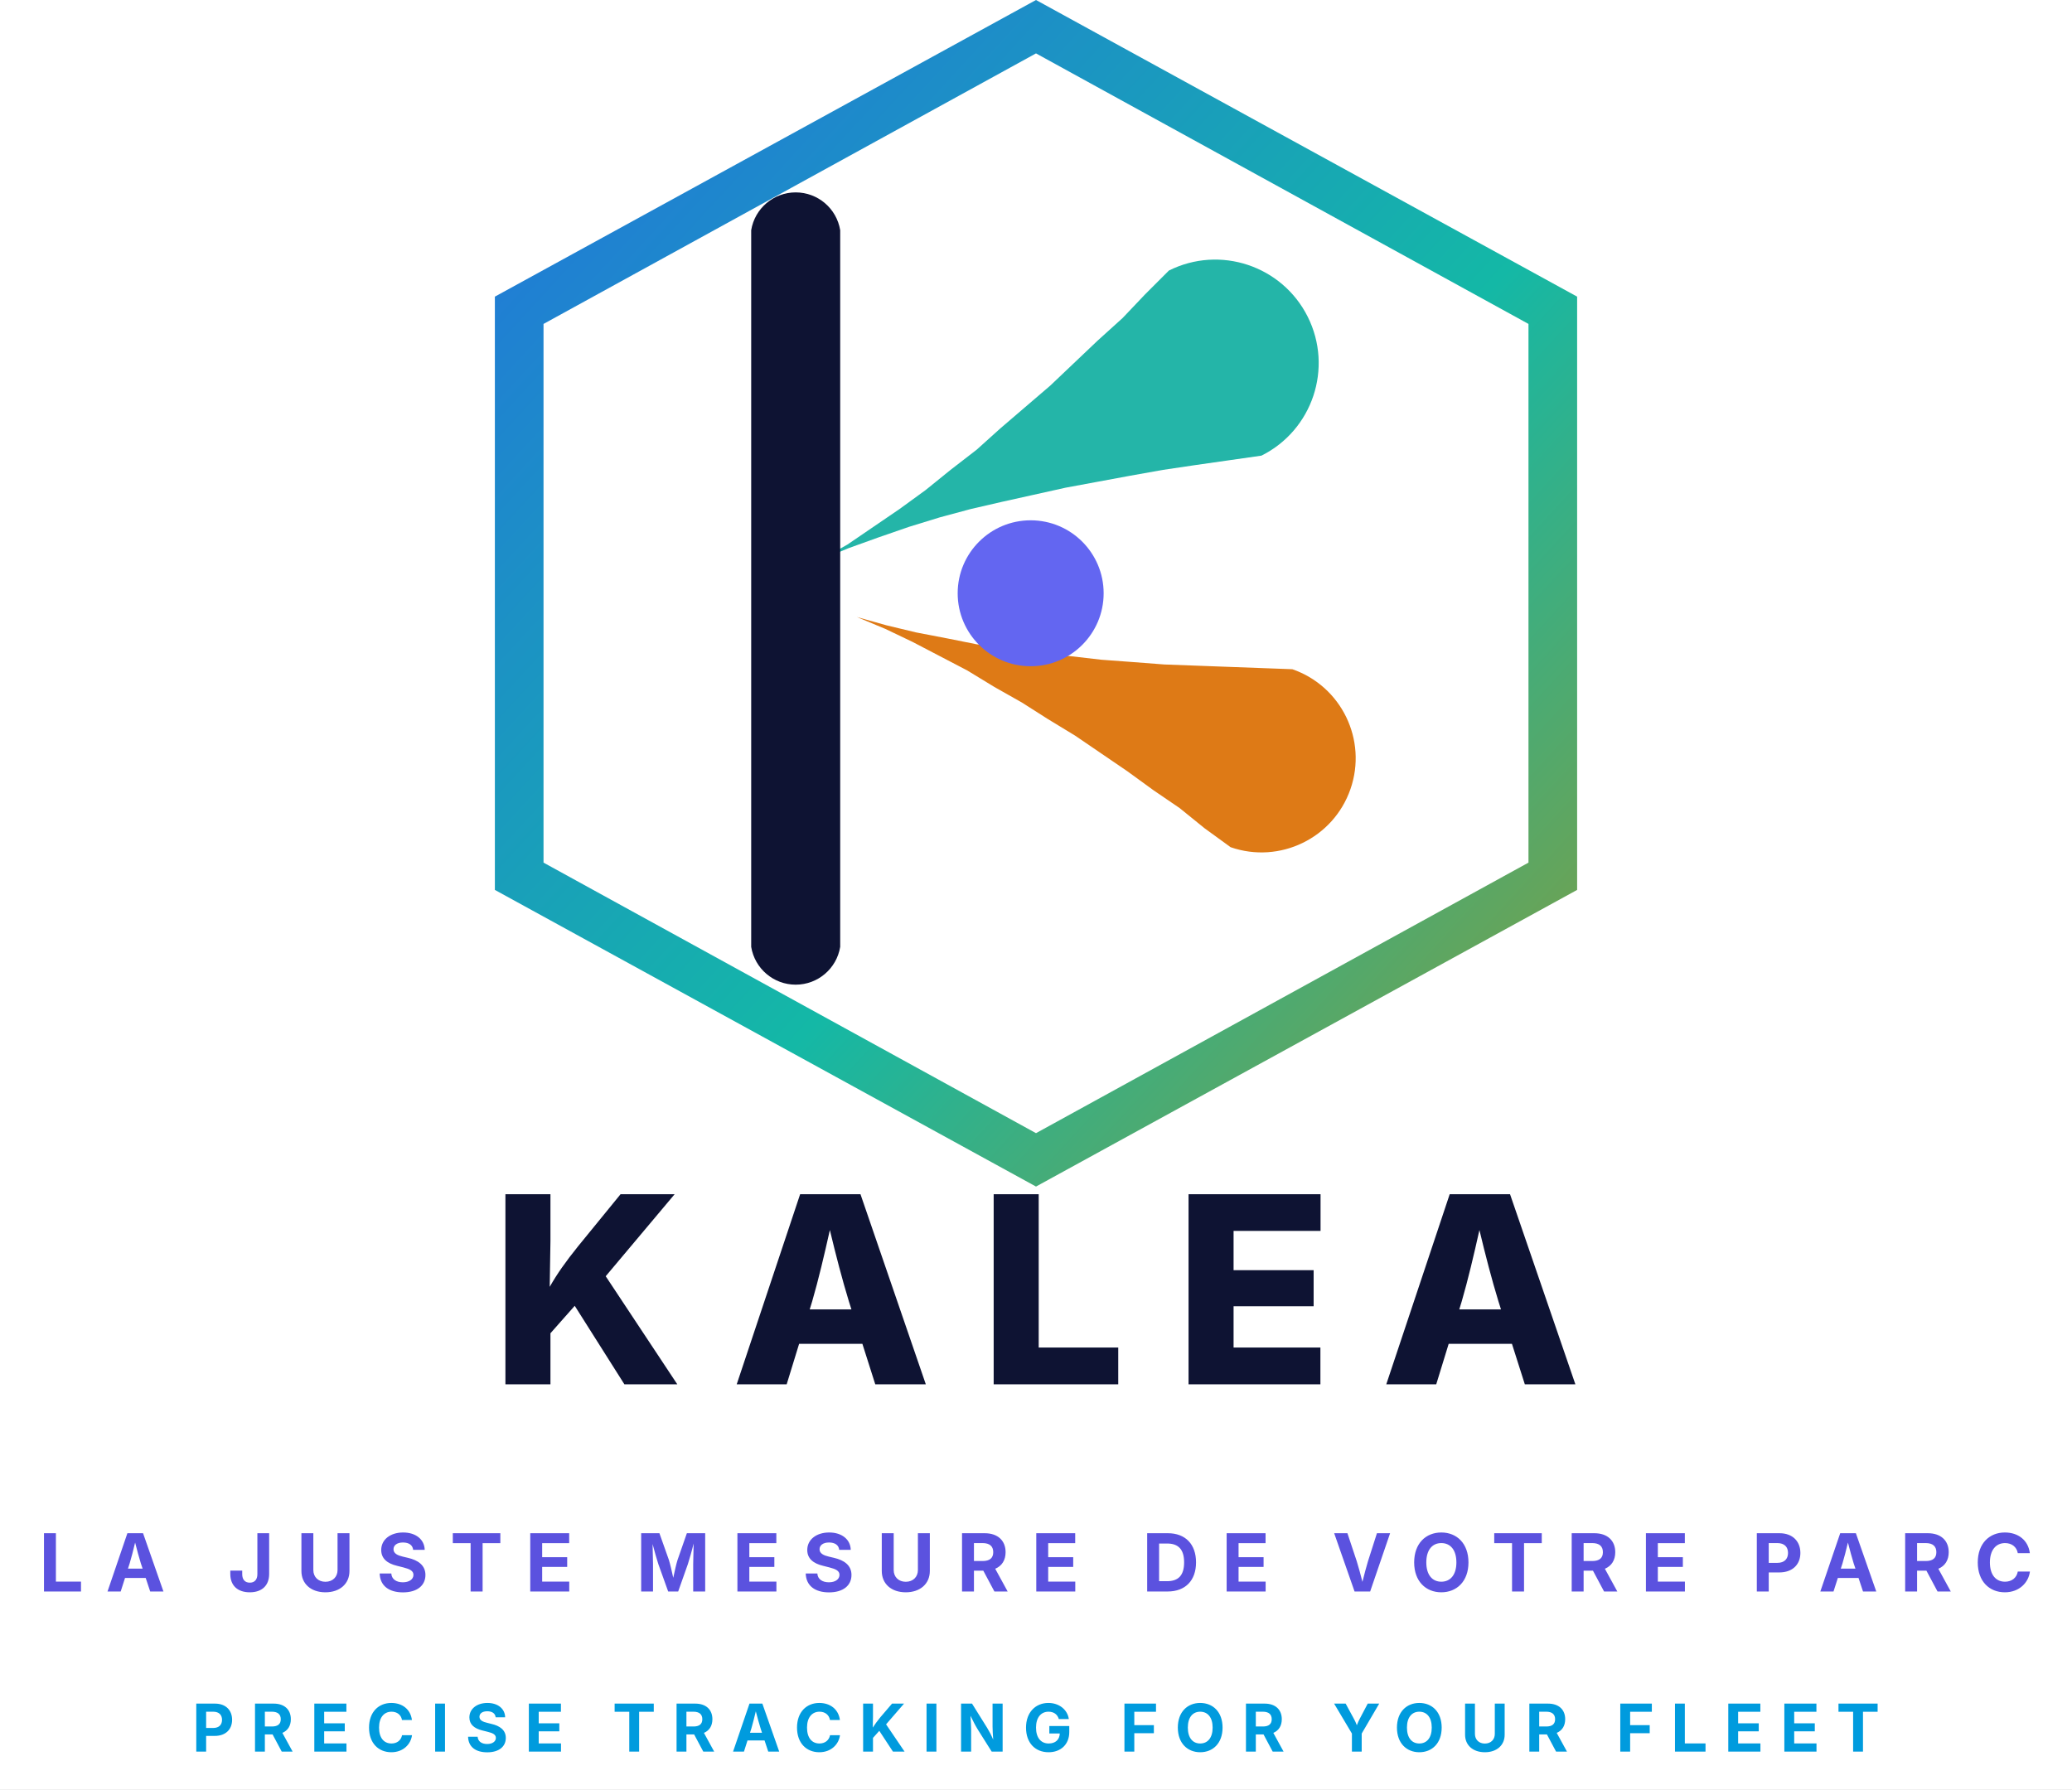
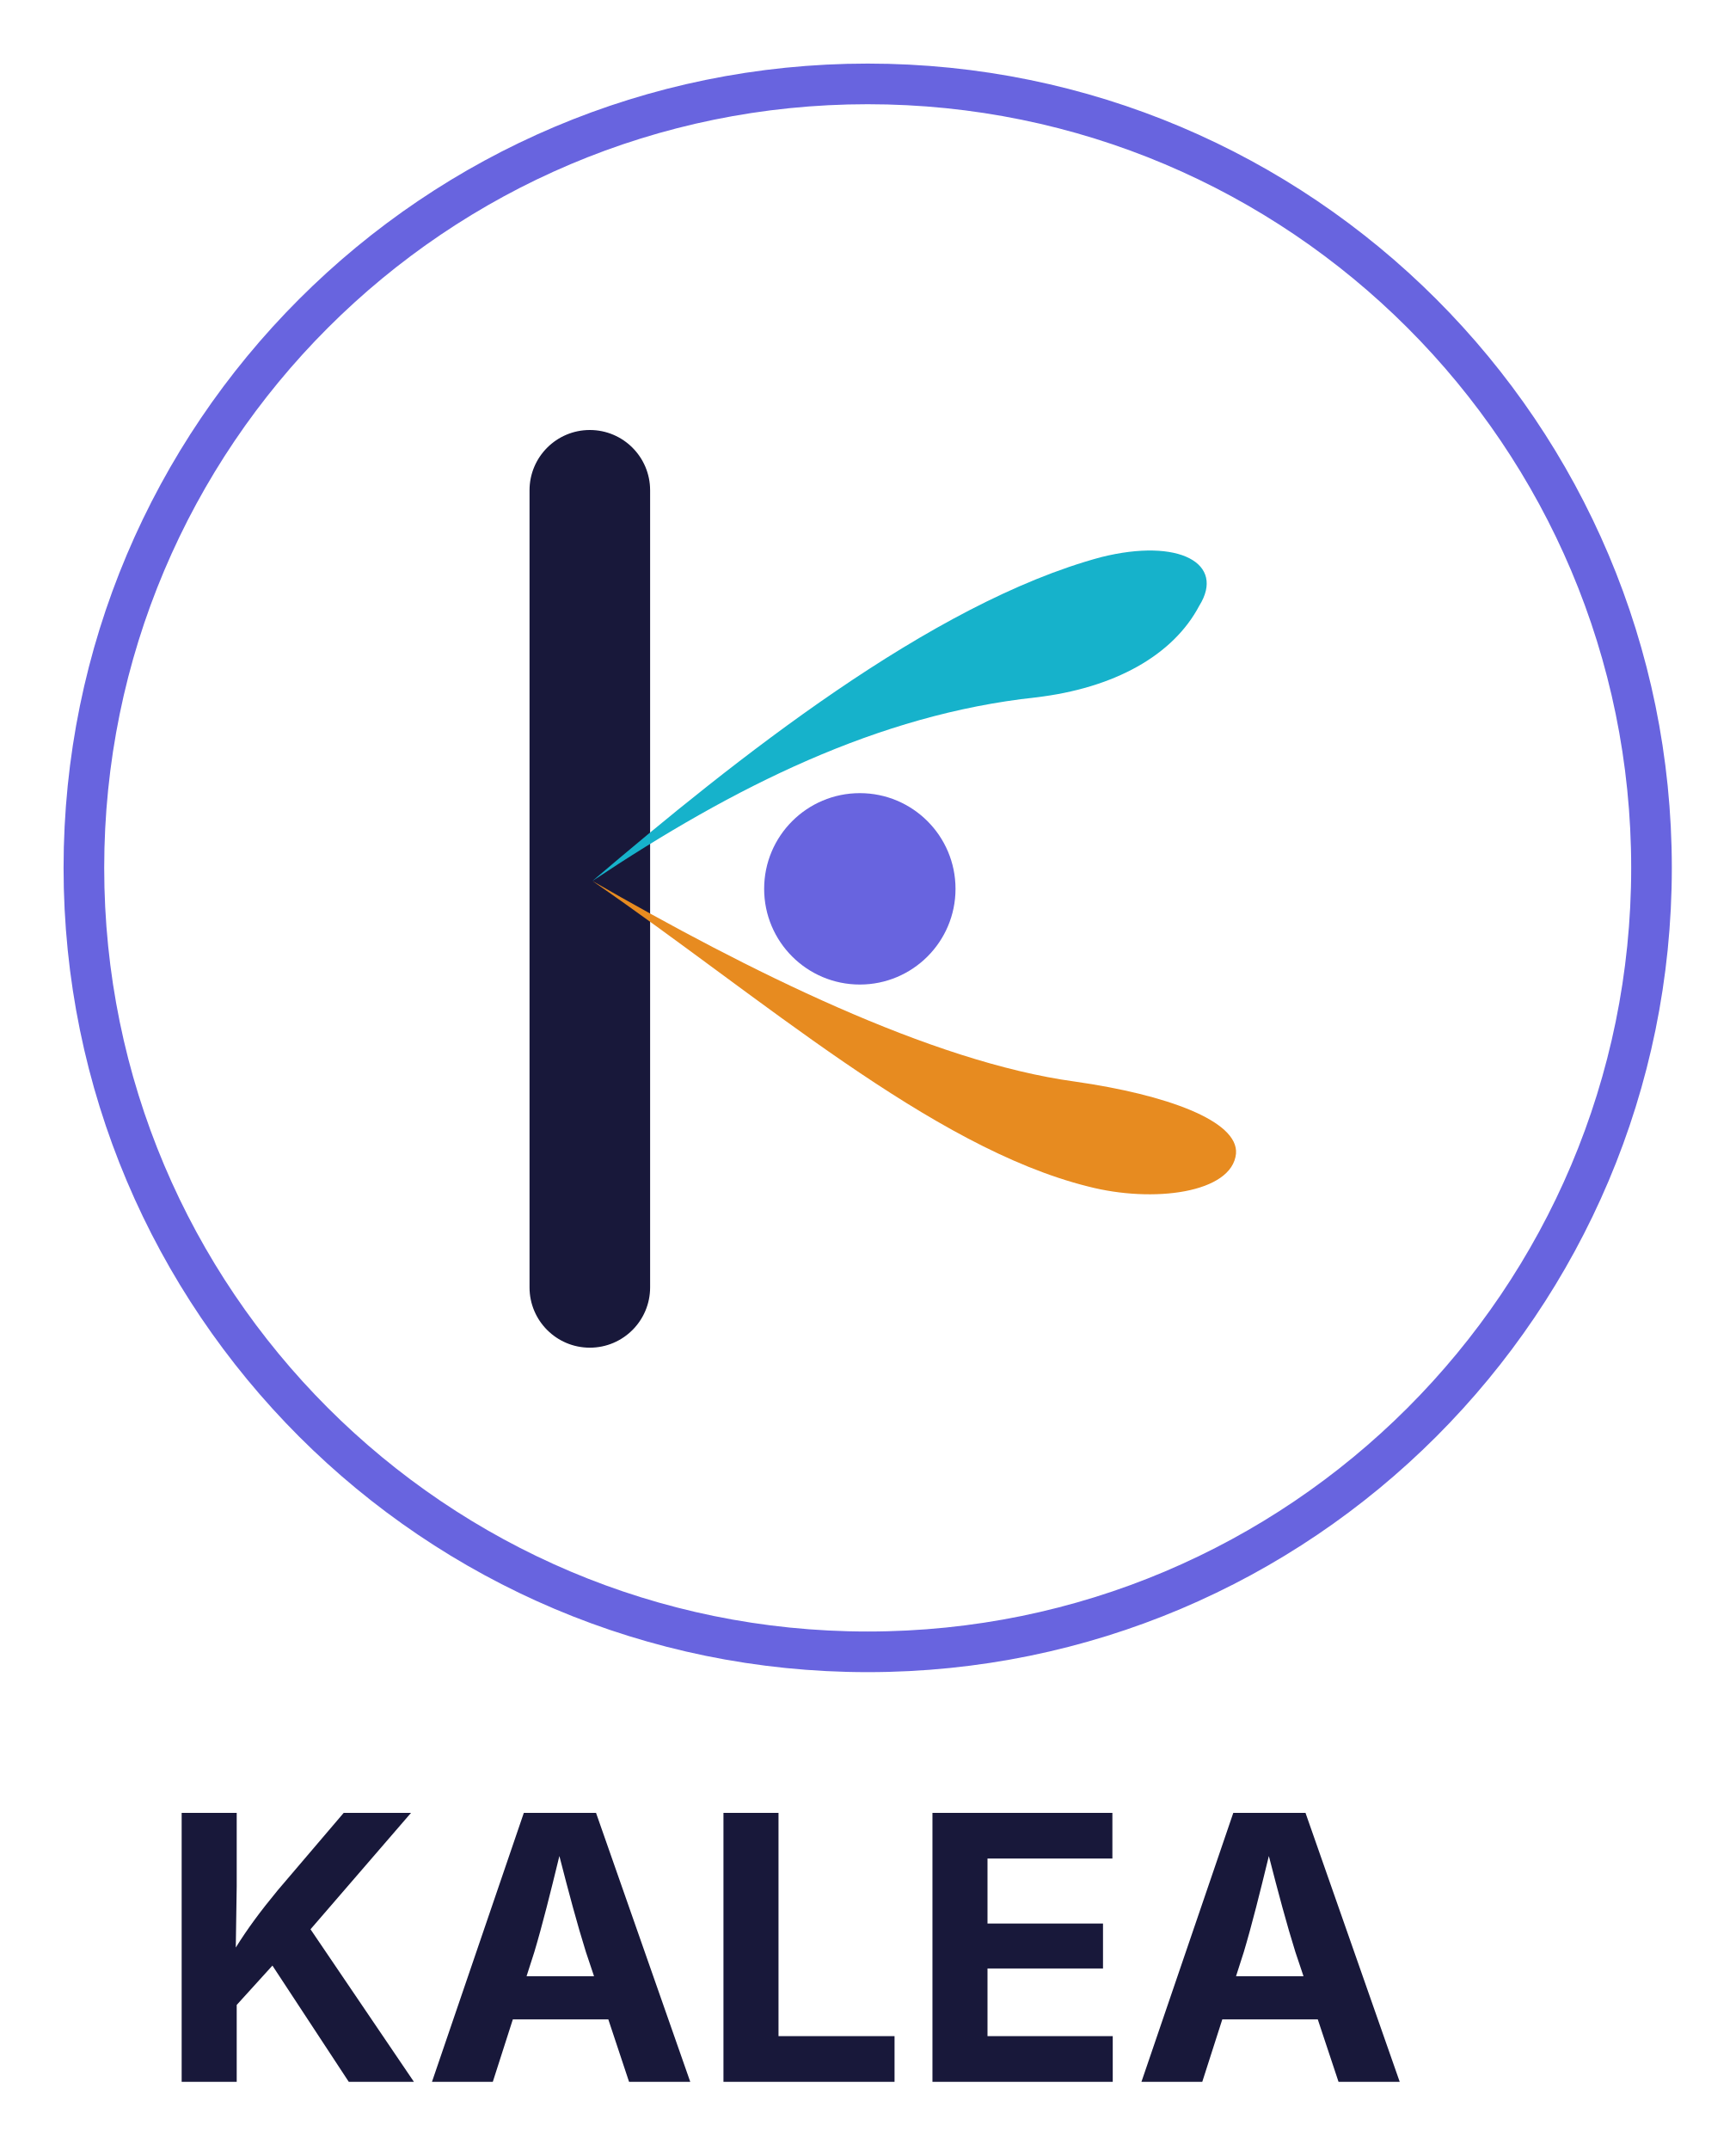
- <svg xmlns="http://www.w3.org/2000/svg" viewBox="0 0 440 380" width="440" height="380" role="img" aria-label="KALEA — La juste mesure de votre parc">
-   <defs>
-     <linearGradient id="keeva-degrade-logo" x1="0" y1="0" x2="1" y2="1">
-       <stop offset="0%" stop-color="#236FE0" />
-       <stop offset="58%" stop-color="#14B8A6" />
-       <stop offset="100%" stop-color="#8B9B37" />
-     </linearGradient>
-   </defs>
-   <rect width="440" height="380" fill="#FFFFFF" />
-   <g transform="translate(94 0) scale(252)">
-     <path d="M 0.5 0 L 0.956 0.25 L 0.956 0.75 L 0.5 1 L 0.044 0.75 L 0.044 0.25 Z M 0.085 0.273 L 0.085 0.727 L 0.5 0.955 L 0.915 0.727 L 0.915 0.273 L 0.5 0.045 Z" fill="url(#keeva-degrade-logo)" />
-     <path d="M 0.349 0.52 L 0.373 0.53 L 0.396 0.541 L 0.419 0.553 L 0.442 0.565 L 0.465 0.579 L 0.488 0.592 L 0.51 0.606 L 0.533 0.62 L 0.555 0.635 L 0.577 0.65 L 0.599 0.666 L 0.621 0.681 L 0.642 0.698 L 0.664 0.714 A 0.079 0.079 0 0 0 0.716 0.564 L 0.689 0.563 L 0.662 0.562 L 0.635 0.561 L 0.608 0.56 L 0.582 0.558 L 0.555 0.556 L 0.529 0.553 L 0.502 0.55 L 0.476 0.546 L 0.45 0.543 L 0.425 0.538 L 0.399 0.533 L 0.374 0.527 L 0.349 0.52 Z" fill="#DE7A16" />
-     <path d="M 0.318 0.472 L 0.342 0.462 L 0.367 0.453 L 0.393 0.444 L 0.419 0.436 L 0.445 0.429 L 0.471 0.423 L 0.498 0.417 L 0.525 0.411 L 0.552 0.406 L 0.579 0.401 L 0.607 0.396 L 0.634 0.392 L 0.662 0.388 L 0.69 0.384 A 0.087 0.087 0 0 0 0.612 0.228 L 0.592 0.248 L 0.573 0.268 L 0.552 0.287 L 0.532 0.306 L 0.512 0.325 L 0.491 0.343 L 0.47 0.361 L 0.45 0.379 L 0.428 0.396 L 0.407 0.413 L 0.385 0.429 L 0.363 0.444 L 0.341 0.459 L 0.318 0.472 Z" fill="#24B5A8" />
-     <path d="M 0.434 0.5 a 0.061 0.061 0 1 0 0.123 0 a 0.061 0.061 0 1 0 -0.123 0 Z" fill="#6366F1" />
-     <path d="M 0.26 0.194 L 0.26 0.798 A 0.038 0.038 0 0 0 0.335 0.798 L 0.335 0.194 A 0.038 0.038 0 0 0 0.26 0.194 Z" fill="#0E1333" />
-   </g>
-   <g font-family="Inter, 'Space Grotesk', system-ui, -apple-system, 'Segoe UI', sans-serif" text-anchor="middle">
-     <text x="220" y="294" font-size="55.5" font-weight="800" letter-spacing="10" fill="#0E1333">KALEA</text>
-     <text x="220" y="338" font-size="17" font-weight="700" letter-spacing="4.6" fill="#5B52DF">LA JUSTE MESURE DE VOTRE PARC</text>
-     <text x="220" y="372" font-size="14" font-weight="700" letter-spacing="3.4" fill="#009BDE">PRECISE TRACKING FOR YOUR FLEET</text>
-   </g>
+ <svg xmlns="http://www.w3.org/2000/svg" viewBox="290 200 1324 1640" role="img" aria-label="KALEA">
+   <style>@font-face{font-family:Inter;font-weight:700;src:url(./polices/inter-latin-700-normal.woff2)}</style>
+   <rect x="-5000" y="-5000" width="10000" height="10000" fill="#FFFFFF" />
+   <circle cx="952" cy="862" r="598" fill="#FFFFFF" stroke="#6864DF" stroke-width="31" />
+   <rect x="694" y="528" width="92" height="700" rx="46" fill="#18183A" />
+   <path d="M742,872 C850,780 1000,660 1130,625 C1190,610 1225,630 1205,662 C1185,700 1140,725 1080,732 C960,745 850,800 742,872 Z" fill="#16B2CB" />
+   <path d="M742,872 C860,940 1000,1010 1110,1025 C1180,1035 1235,1055 1233,1080 C1230,1110 1170,1118 1120,1105 C1000,1075 870,960 742,872 Z" fill="#E78B20" />
+   <circle cx="946" cy="878" r="73" fill="#6864DF" />
+   <text x="410" y="1788" textLength="1085" lengthAdjust="spacing" font-family="Inter, Montserrat, Helvetica, Arial, sans-serif" font-weight="700" font-size="282" fill="#18183A">KALEA</text>
</svg>
